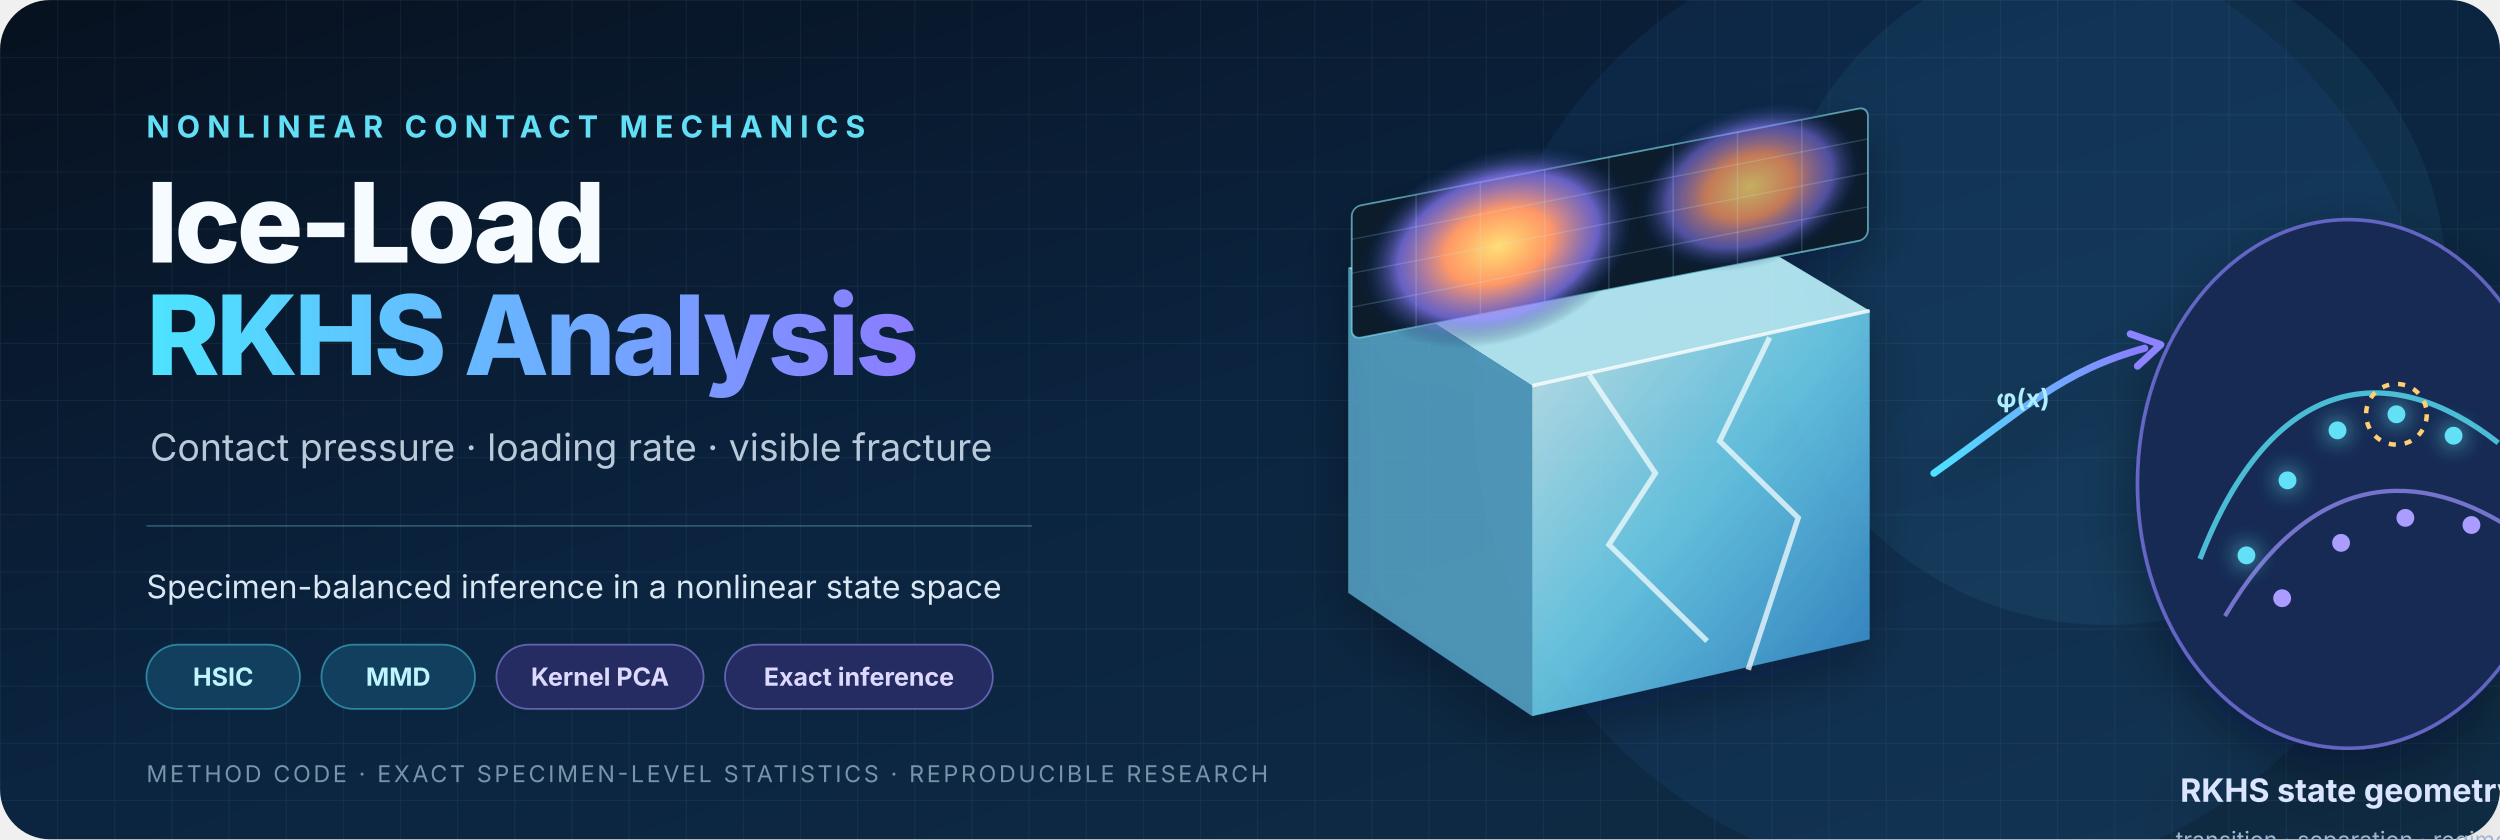
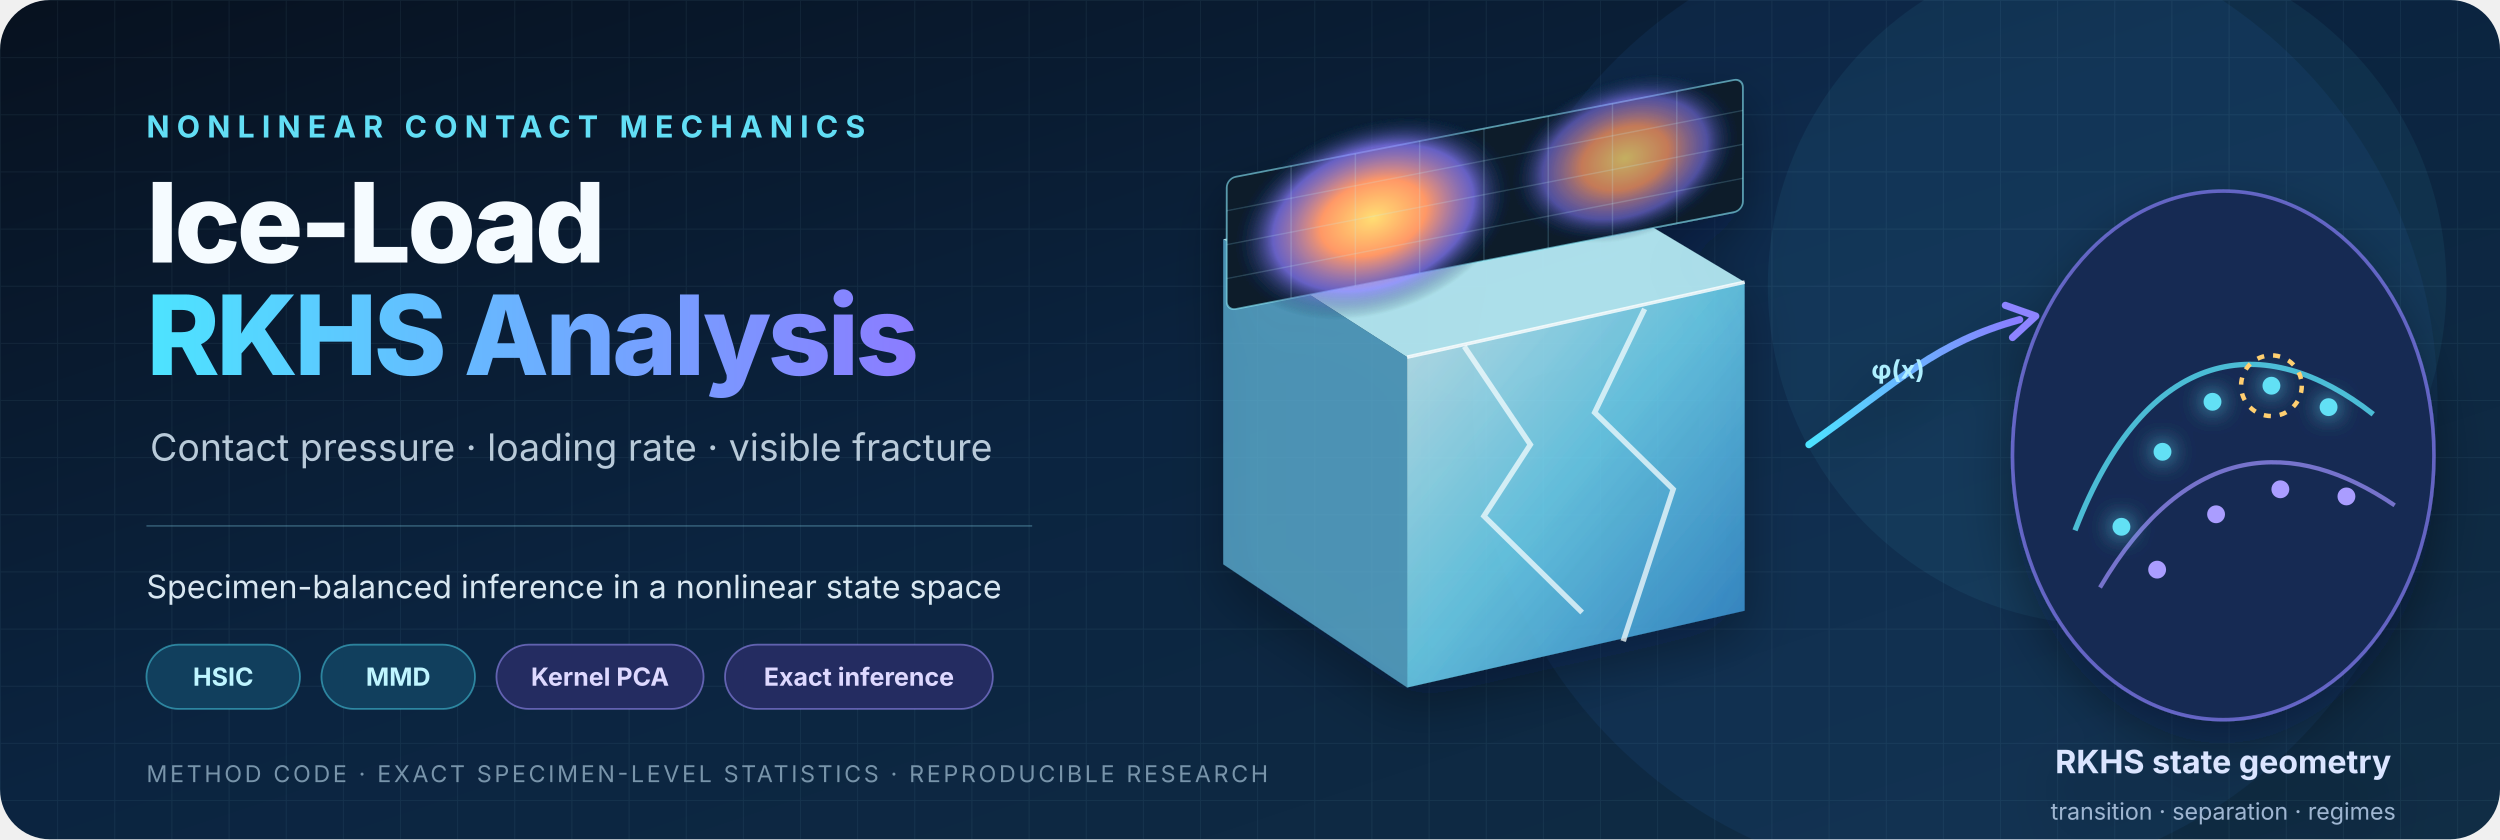
<svg xmlns="http://www.w3.org/2000/svg" width="1400" height="470" viewBox="0 0 1400 470" role="img" aria-labelledby="title desc">
  <defs>
    <linearGradient id="bg" x1="0" y1="0" x2="1" y2="1">
      <stop offset="0" stop-color="#07111f" />
      <stop offset="0.48" stop-color="#0b2440" />
      <stop offset="1" stop-color="#102d45" />
    </linearGradient>
    <linearGradient id="ice" x1="0" y1="0" x2="1" y2="1">
      <stop offset="0" stop-color="#d9fbff" />
      <stop offset="0.48" stop-color="#71d8f5" />
      <stop offset="1" stop-color="#3188cf" />
    </linearGradient>
    <linearGradient id="accent" x1="0" y1="0" x2="1" y2="0">
      <stop offset="0" stop-color="#4de3ff" />
      <stop offset="1" stop-color="#8b7cff" />
    </linearGradient>
    <radialGradient id="pressureHot">
      <stop offset="0" stop-color="#ffde73" />
      <stop offset="0.38" stop-color="#ff9866" />
      <stop offset="0.72" stop-color="#8b7cff" stop-opacity=".72" />
      <stop offset="1" stop-color="#102d45" stop-opacity="0" />
    </radialGradient>
    <pattern id="grid" width="32" height="32" patternUnits="userSpaceOnUse">
      <path d="M32 0H0V32" fill="none" stroke="#9feaff" stroke-opacity=".065" stroke-width="1" />
    </pattern>
    <filter id="shadow" x="-30%" y="-30%" width="160%" height="160%">
      <feDropShadow dx="0" dy="12" stdDeviation="15" flood-color="#000814" flood-opacity=".4" />
    </filter>
    <filter id="glow" x="-100%" y="-100%" width="300%" height="300%">
      <feGaussianBlur stdDeviation="6" result="b" />
      <feMerge>
        <feMergeNode in="b" />
        <feMergeNode in="SourceGraphic" />
      </feMerge>
    </filter>
  </defs>
  <rect width="1400" height="470" rx="28" fill="url(#bg)" />
  <rect width="1400" height="470" rx="28" fill="url(#grid)" />
  <circle cx="1095" cy="225" r="270" fill="#2e7eea" opacity=".08" />
  <circle cx="1180" cy="160" r="190" fill="#52dcff" opacity=".06" />
  <g transform="translate(82 77)">
    <text x="0" y="0" fill="#62def5" font-family="Inter,Segoe UI,Arial,sans-serif" font-size="17" font-weight="700" letter-spacing="4">NONLINEAR CONTACT MECHANICS</text>
    <text x="0" y="70" fill="#f5fbff" font-family="Inter,Segoe UI,Arial,sans-serif" font-size="62" font-weight="760" letter-spacing="-2">Ice-Load</text>
    <text x="0" y="133" fill="url(#accent)" font-family="Inter,Segoe UI,Arial,sans-serif" font-size="62" font-weight="760" letter-spacing="-2">RKHS Analysis</text>
    <text x="2" y="181" fill="#b8cad9" font-family="Inter,Segoe UI,Arial,sans-serif" font-size="21">Contact pressure · loading rate · visible fracture</text>
    <rect x="0" y="217" width="496" height="1" fill="#8adcf0" opacity=".28" />
    <text x="0" y="258" fill="#d8e7f1" font-family="Inter,Segoe UI,Arial,sans-serif" font-size="18">Specimen-balanced inference in a nonlinear state space</text>
    <g transform="translate(0 284)" font-family="Inter,Segoe UI,Arial,sans-serif" font-size="14" font-weight="650">
      <rect width="86" height="36" rx="18" fill="#113f5d" stroke="#4cd9f1" stroke-opacity=".5" />
      <text x="43" y="23" fill="#bff5ff" text-anchor="middle">HSIC</text>
      <rect x="98" width="86" height="36" rx="18" fill="#113f5d" stroke="#4cd9f1" stroke-opacity=".5" />
      <text x="141" y="23" fill="#bff5ff" text-anchor="middle">MMD</text>
      <rect x="196" width="116" height="36" rx="18" fill="#242c61" stroke="#9e91ff" stroke-opacity=".55" />
      <text x="254" y="23" fill="#ded9ff" text-anchor="middle">Kernel PCA</text>
      <rect x="324" width="150" height="36" rx="18" fill="#242c61" stroke="#9e91ff" stroke-opacity=".55" />
      <text x="399" y="23" fill="#ded9ff" text-anchor="middle">Exact inference</text>
    </g>
  </g>
-   <g transform="translate(705 40)" filter="url(#shadow)">
+   <g transform="translate(635 24)" filter="url(#shadow)">
    <polygon points="50,110 238,72 342,134 153,176" fill="#b9eff8" opacity=".9" />
    <polygon points="50,110 153,176 153,361 50,292" fill="#5fb6da" opacity=".72" />
    <polygon points="153,176 342,134 342,318 153,361" fill="url(#ice)" opacity=".82" />
    <path d="M185 170 L222 225 L196 265 L251 319 M286 149 L258 207 L302 250 L274 335" fill="none" stroke="#f7feff" stroke-opacity=".72" stroke-width="3" />
    <path d="M153 176 L342 134" stroke="#ffffff" stroke-opacity=".8" stroke-width="2" />
    <g transform="translate(52 76) skewY(-11)">
      <rect width="289" height="74" rx="5" fill="#071a2b" stroke="#8de9f9" stroke-opacity=".6" />
      <ellipse cx="82" cy="38" rx="78" ry="55" fill="url(#pressureHot)" />
      <ellipse cx="223" cy="32" rx="64" ry="46" fill="url(#pressureHot)" opacity=".76" />
      <g stroke="#bdf7ff" stroke-opacity=".18" stroke-width=".8">
        <path d="M36 0V74M72 0V74M108 0V74M144 0V74M180 0V74M216 0V74M252 0V74" />
        <path d="M0 18H289M0 37H289M0 56H289" />
      </g>
    </g>
    <path d="M378 225 C430 188 449 168 496 155" fill="none" stroke="url(#accent)" stroke-width="4" stroke-linecap="round" />
    <path d="M488 147 L505 153 L492 165" fill="none" stroke="#8e84ff" stroke-width="4" stroke-linecap="round" stroke-linejoin="round" />
    <text x="413" y="188" fill="#aeefff" font-family="Inter,Segoe UI,Arial,sans-serif" font-size="14" font-weight="700">φ(x)</text>
    <g transform="translate(505 76)">
      <ellipse cx="105" cy="155" rx="118" ry="148" fill="#172b53" stroke="#8c81ff" stroke-width="2" stroke-opacity=".65" />
      <path d="M22 197 C62 93 128 84 189 132" fill="none" stroke="#58e0f5" stroke-width="3" opacity=".8" />
      <path d="M36 229 C85 146 145 145 201 183" fill="none" stroke="#9e91ff" stroke-width="2.4" opacity=".7" />
      <g fill="#62e0f5" filter="url(#glow)">
        <circle cx="48" cy="195" r="5" />
        <circle cx="71" cy="153" r="5" />
        <circle cx="99" cy="125" r="5" />
        <circle cx="132" cy="116" r="5" />
        <circle cx="164" cy="128" r="5" />
      </g>
      <g fill="#aa9dff">
        <circle cx="68" cy="219" r="5" />
        <circle cx="101" cy="188" r="5" />
        <circle cx="137" cy="174" r="5" />
        <circle cx="174" cy="178" r="5" />
      </g>
      <circle cx="132" cy="116" r="17" fill="none" stroke="#ffcf70" stroke-width="2.5" stroke-dasharray="4 5" />
      <text x="105" y="333" text-anchor="middle" fill="#dbe5ff" font-family="Inter,Segoe UI,Arial,sans-serif" font-size="18" font-weight="720">RKHS state geometry</text>
      <text x="105" y="359" text-anchor="middle" fill="#9fb6d1" font-family="Inter,Segoe UI,Arial,sans-serif" font-size="13">transition · separation · regimes</text>
    </g>
  </g>
  <text x="82" y="438" fill="#7894aa" font-family="Inter,Segoe UI,Arial,sans-serif" font-size="13" letter-spacing="1.5">METHOD CODE · EXACT SPECIMEN-LEVEL STATISTICS · REPRODUCIBLE RESEARCH</text>
</svg>
